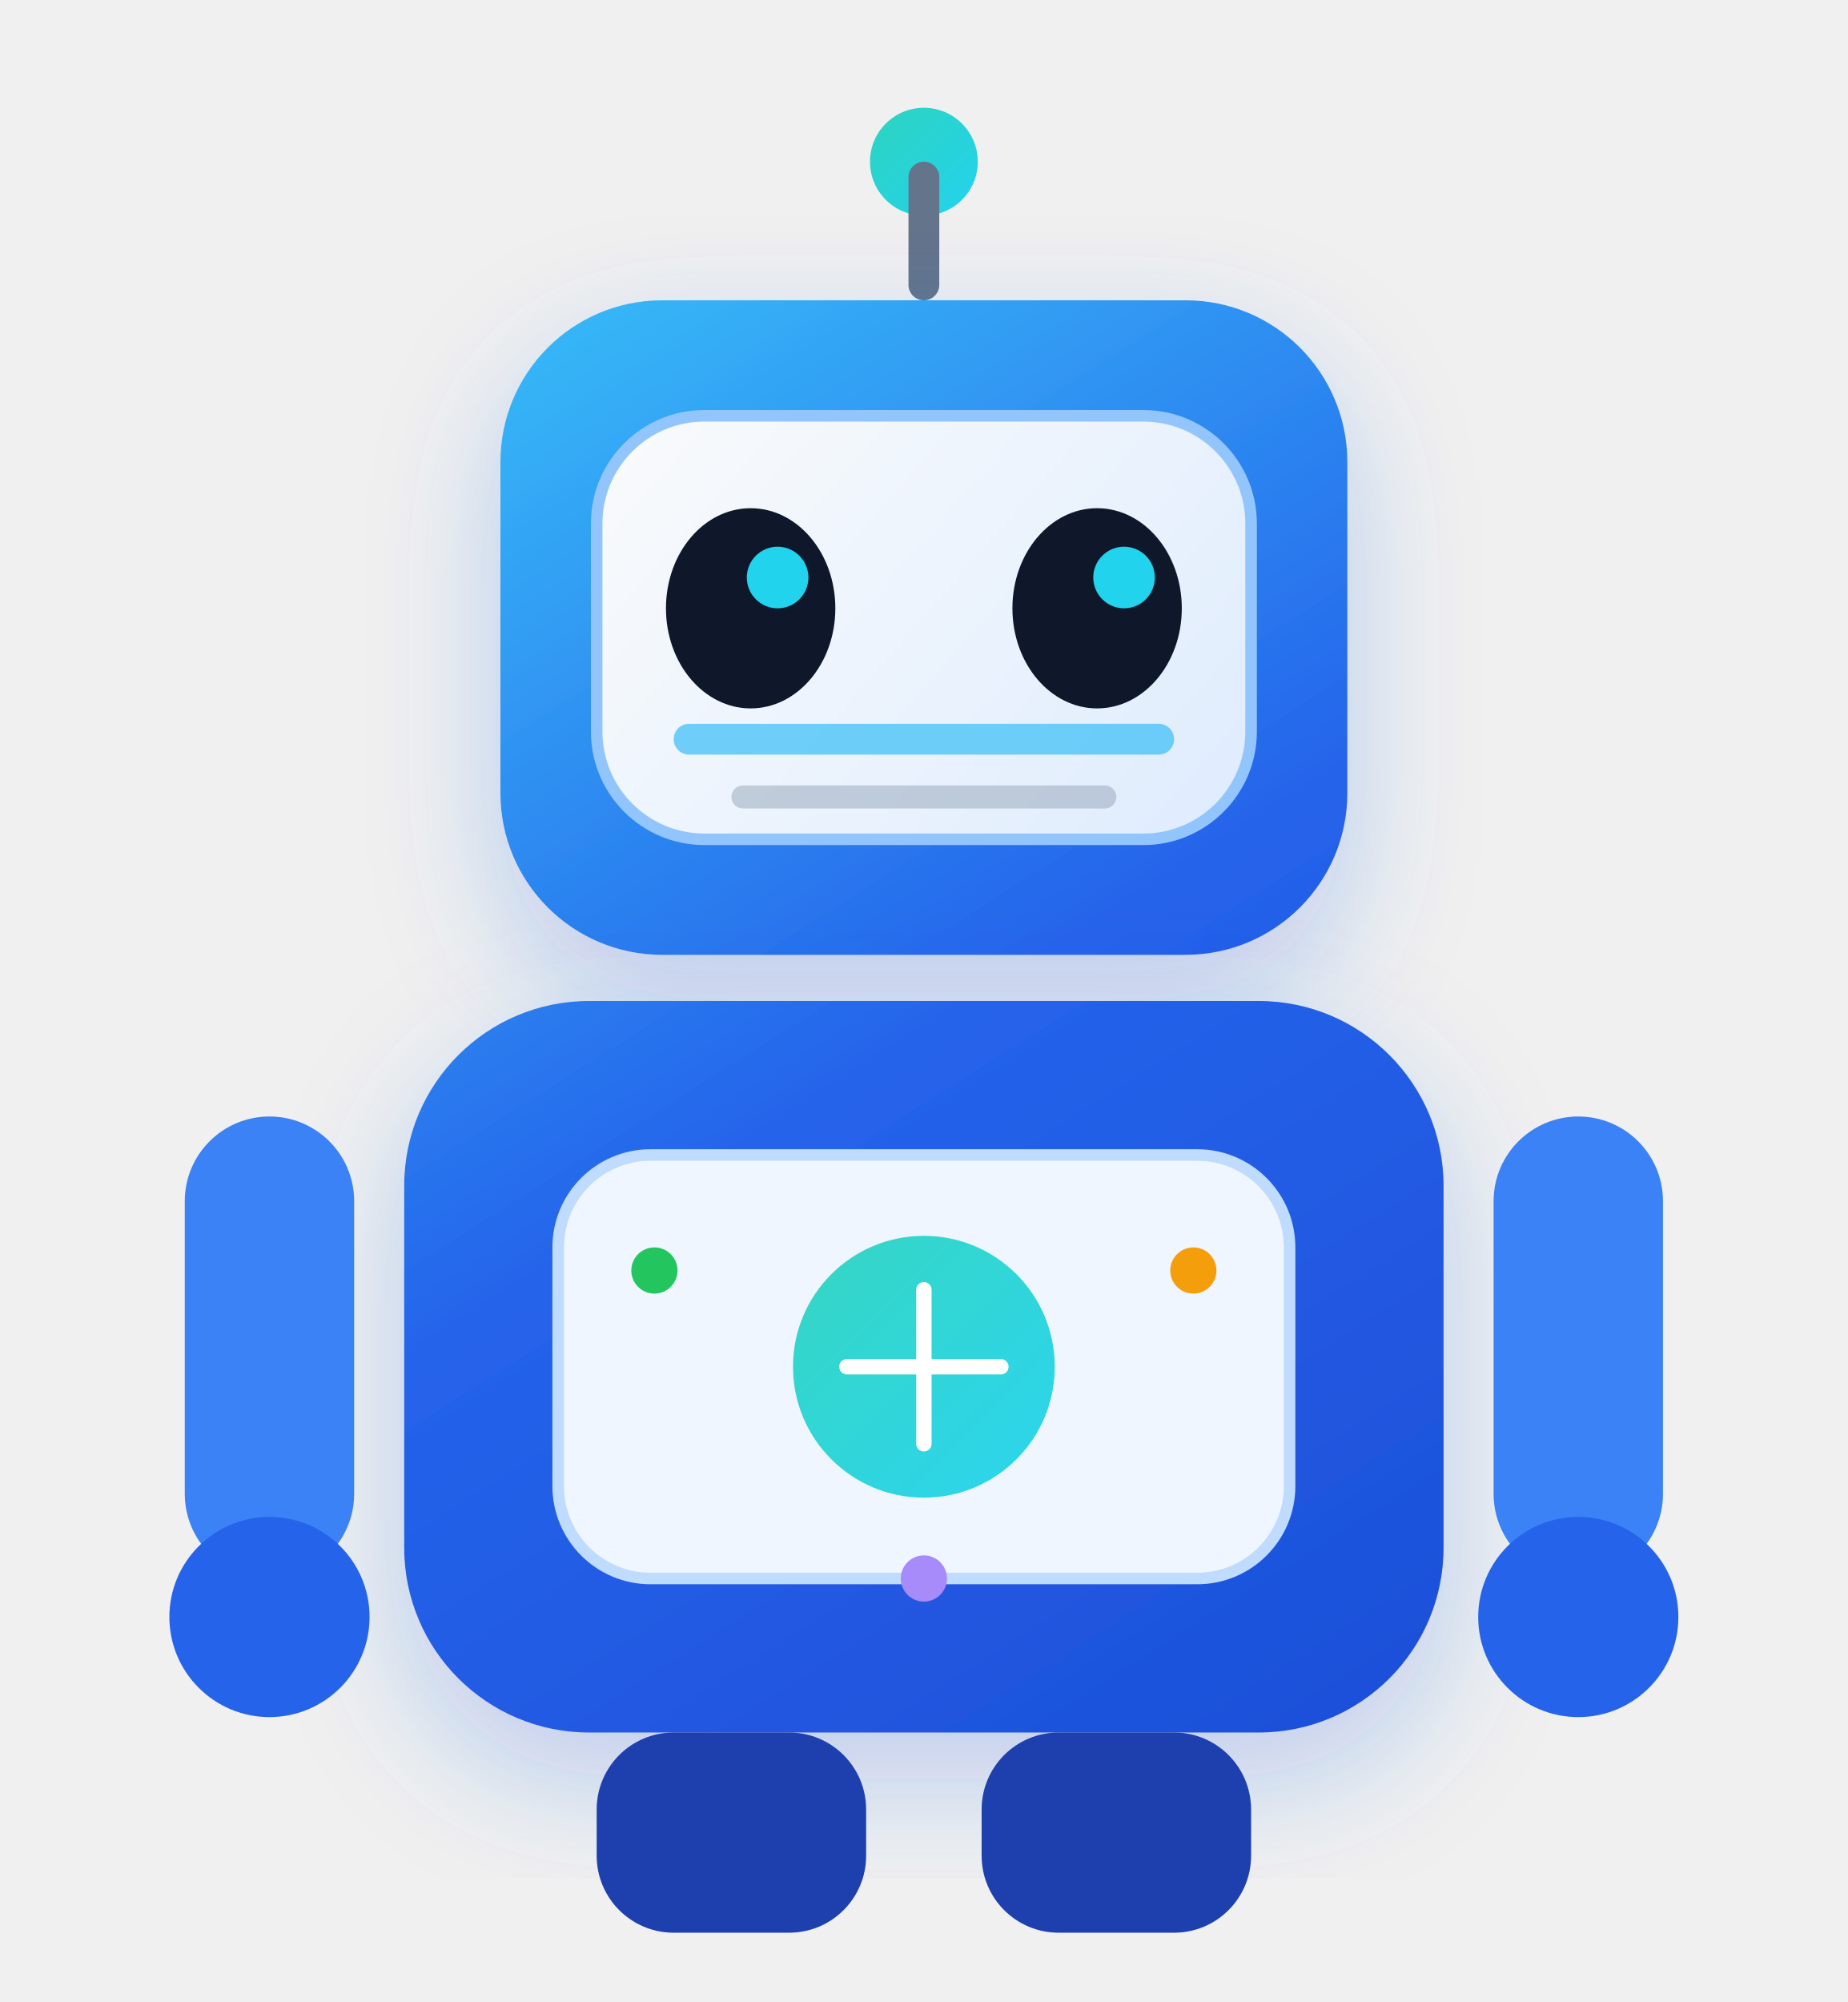
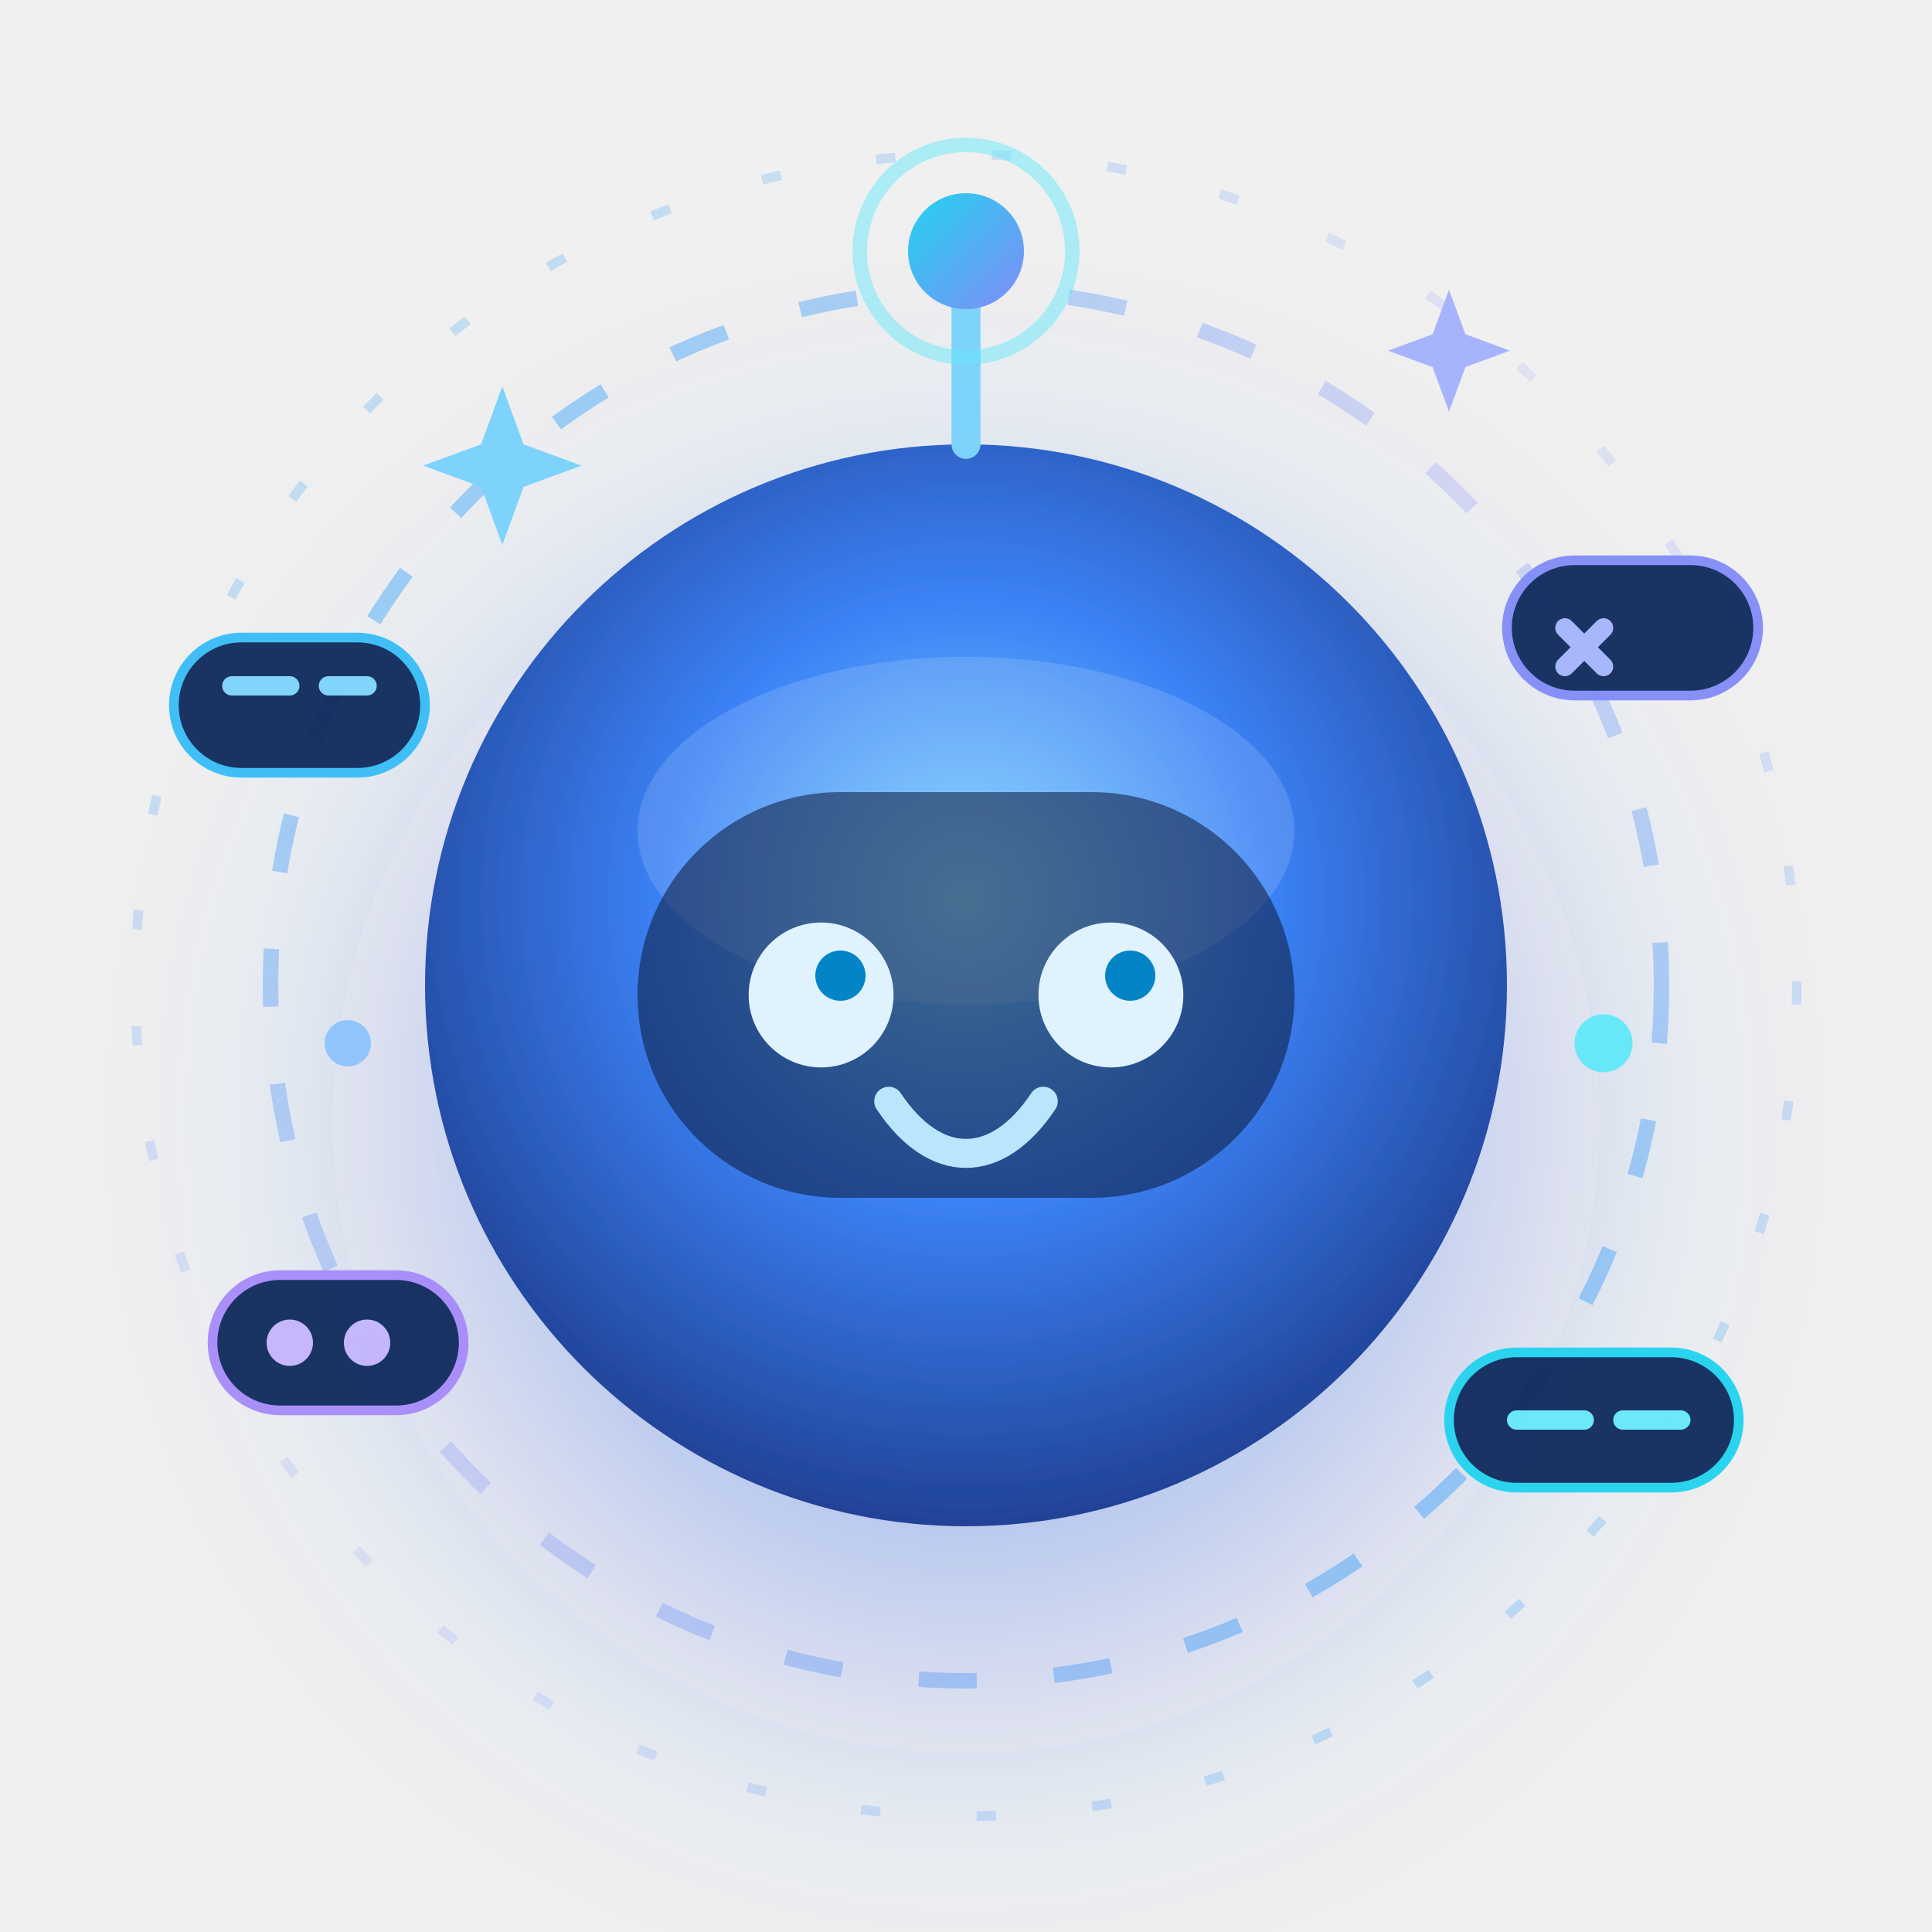
- <svg xmlns="http://www.w3.org/2000/svg" viewBox="0 0 480 520" fill="none" role="img" aria-label="AI Robot SIMALAS">
+ <svg xmlns="http://www.w3.org/2000/svg" viewBox="0 0 200 200" fill="none" role="img" aria-label="Asisten AI SmartBrail">
  <defs>
-     <linearGradient id="bodyGrad" x1="120" y1="80" x2="360" y2="460" gradientUnits="userSpaceOnUse">
-       <stop stop-color="#38bdf8" />
-       <stop offset="0.5" stop-color="#2563eb" />
-       <stop offset="1" stop-color="#1d4ed8" />
+     <radialGradient id="orbGlow" cx="0.5" cy="0.42" r="0.62">
+       <stop offset="0" stop-color="#7dd3fc" />
+       <stop offset="0.45" stop-color="#3b82f6" />
+       <stop offset="1" stop-color="#1e3a8a" />
+     </radialGradient>
+     <linearGradient id="ringGrad" x1="0" y1="0" x2="1" y2="1">
+       <stop stop-color="#38bdf8" stop-opacity="0.9" />
+       <stop offset="0.5" stop-color="#818cf8" stop-opacity="0.35" />
+       <stop offset="1" stop-color="#38bdf8" stop-opacity="0.9" />
    </linearGradient>
-     <linearGradient id="faceGrad" x1="160" y1="120" x2="320" y2="260" gradientUnits="userSpaceOnUse">
-       <stop stop-color="#f8fafc" />
-       <stop offset="1" stop-color="#dbeafe" />
+     <linearGradient id="chipGrad" x1="0" y1="0" x2="1" y2="1">
+       <stop stop-color="#22d3ee" />
+       <stop offset="1" stop-color="#818cf8" />
    </linearGradient>
-     <linearGradient id="accentGrad" x1="0" y1="0" x2="1" y2="1">
-       <stop stop-color="#2dd4bf" />
-       <stop offset="1" stop-color="#22d3ee" />
-     </linearGradient>
-     <filter id="softShadow" x="-20%" y="-20%" width="140%" height="140%">
-       <feDropShadow dx="0" dy="12" stdDeviation="16" flood-color="#2563eb" flood-opacity="0.25" />
+     <filter id="botShadow" x="-40%" y="-40%" width="180%" height="180%">
+       <feDropShadow dx="0" dy="14" stdDeviation="18" flood-color="#2563eb" flood-opacity="0.35" />
    </filter>
  </defs>
-   <circle cx="240" cy="42" r="14" fill="url(#accentGrad)" />
-   <rect x="236" y="42" width="8" height="36" rx="4" fill="#64748b" />
-   <rect x="130" y="78" width="220" height="170" rx="42" fill="url(#bodyGrad)" filter="url(#softShadow)" />
-   <rect x="155" y="108" width="170" height="110" rx="28" fill="url(#faceGrad)" stroke="#93c5fd" stroke-width="3" />
-   <ellipse cx="195" cy="158" rx="22" ry="26" fill="#0f172a" />
-   <ellipse cx="285" cy="158" rx="22" ry="26" fill="#0f172a" />
-   <circle cx="202" cy="150" r="8" fill="#22d3ee" />
-   <circle cx="292" cy="150" r="8" fill="#22d3ee" />
-   <rect x="175" y="188" width="130" height="8" rx="4" fill="#38bdf8" opacity="0.7" />
-   <rect x="190" y="204" width="100" height="6" rx="3" fill="#94a3b8" opacity="0.5" />
-   <rect x="105" y="260" width="270" height="190" rx="48" fill="url(#bodyGrad)" filter="url(#softShadow)" />
-   <rect x="145" y="300" width="190" height="110" rx="24" fill="#eff6ff" stroke="#bfdbfe" stroke-width="3" />
-   <circle cx="240" cy="355" r="34" fill="url(#accentGrad)" opacity="0.95" />
-   <path d="M240 335v40M220 355h40" stroke="#fff" stroke-width="4" stroke-linecap="round" />
-   <rect x="48" y="290" width="44" height="120" rx="22" fill="#3b82f6" />
-   <rect x="388" y="290" width="44" height="120" rx="22" fill="#3b82f6" />
-   <circle cx="70" cy="420" r="26" fill="#2563eb" />
-   <circle cx="410" cy="420" r="26" fill="#2563eb" />
-   <rect x="155" y="450" width="70" height="52" rx="20" fill="#1e40af" />
-   <rect x="255" y="450" width="70" height="52" rx="20" fill="#1e40af" />
-   <circle cx="170" cy="330" r="6" fill="#22c55e" />
-   <circle cx="310" cy="330" r="6" fill="#f59e0b" />
-   <circle cx="240" cy="410" r="6" fill="#a78bfa" />
+   <circle cx="100" cy="102" r="72" stroke="url(#ringGrad)" stroke-width="1.6" stroke-dasharray="6 8" opacity="0.7" />
+   <circle cx="100" cy="102" r="86" stroke="url(#ringGrad)" stroke-width="1" stroke-dasharray="2 10" opacity="0.4" />
+   <g filter="url(#botShadow)">
+     <circle cx="100" cy="102" r="56" fill="url(#orbGlow)" />
+     <ellipse cx="100" cy="86" rx="34" ry="18" fill="#fff" opacity="0.14" />
+   </g>
+   <g>
+     <rect x="66" y="82" width="68" height="42" rx="21" fill="#0b1739" opacity="0.55" />
+     <circle cx="85" cy="103" r="7.5" fill="#e0f2fe" />
+     <circle cx="115" cy="103" r="7.5" fill="#e0f2fe" />
+     <circle cx="87" cy="101" r="2.6" fill="#0284c7" />
+     <circle cx="117" cy="101" r="2.6" fill="#0284c7" />
+     <path d="M92 114c2.4 3.6 5.2 5.4 8 5.4s5.6-1.8 8-5.4" stroke="#bae6fd" stroke-width="3" stroke-linecap="round" />
+   </g>
+   <path d="M100 46v-16" stroke="#7dd3fc" stroke-width="3" stroke-linecap="round" />
+   <circle cx="100" cy="26" r="6" fill="url(#chipGrad)" />
+   <circle cx="100" cy="26" r="11" stroke="#67e8f9" stroke-width="1.5" opacity="0.5" />
+   <g opacity="0.95">
+     <rect x="18" y="66" width="26" height="14" rx="7" fill="#0f2a5c" stroke="#38bdf8" stroke-width="1" />
+     <path d="M24 71h6m4 0h4" stroke="#7dd3fc" stroke-width="2" stroke-linecap="round" />
+     <rect x="156" y="58" width="26" height="14" rx="7" fill="#0f2a5c" stroke="#818cf8" stroke-width="1" />
+     <path d="M162 65l4 4m0-4l-4 4" stroke="#a5b4fc" stroke-width="2" stroke-linecap="round" />
+     <rect x="150" y="140" width="30" height="14" rx="7" fill="#0f2a5c" stroke="#22d3ee" stroke-width="1" />
+     <path d="M157 147h7m4 0h6" stroke="#67e8f9" stroke-width="2" stroke-linecap="round" />
+     <rect x="22" y="132" width="26" height="14" rx="7" fill="#0f2a5c" stroke="#a78bfa" stroke-width="1" />
+     <circle cx="30" cy="139" r="2.4" fill="#c4b5fd" />
+     <circle cx="38" cy="139" r="2.4" fill="#c4b5fd" />
+   </g>
+   <path d="M52 40l2.2 6 6 2.2-6 2.2-2.2 6-2.2-6-6-2.2 6-2.2z" fill="#7dd3fc" />
+   <path d="M150 30l1.7 4.6 4.6 1.7-4.6 1.7-1.7 4.6-1.7-4.6-4.6-1.7 4.6-1.7z" fill="#a5b4fc" />
+   <circle cx="166" cy="108" r="3" fill="#67e8f9" />
+   <circle cx="36" cy="108" r="2.4" fill="#93c5fd" />
</svg>
